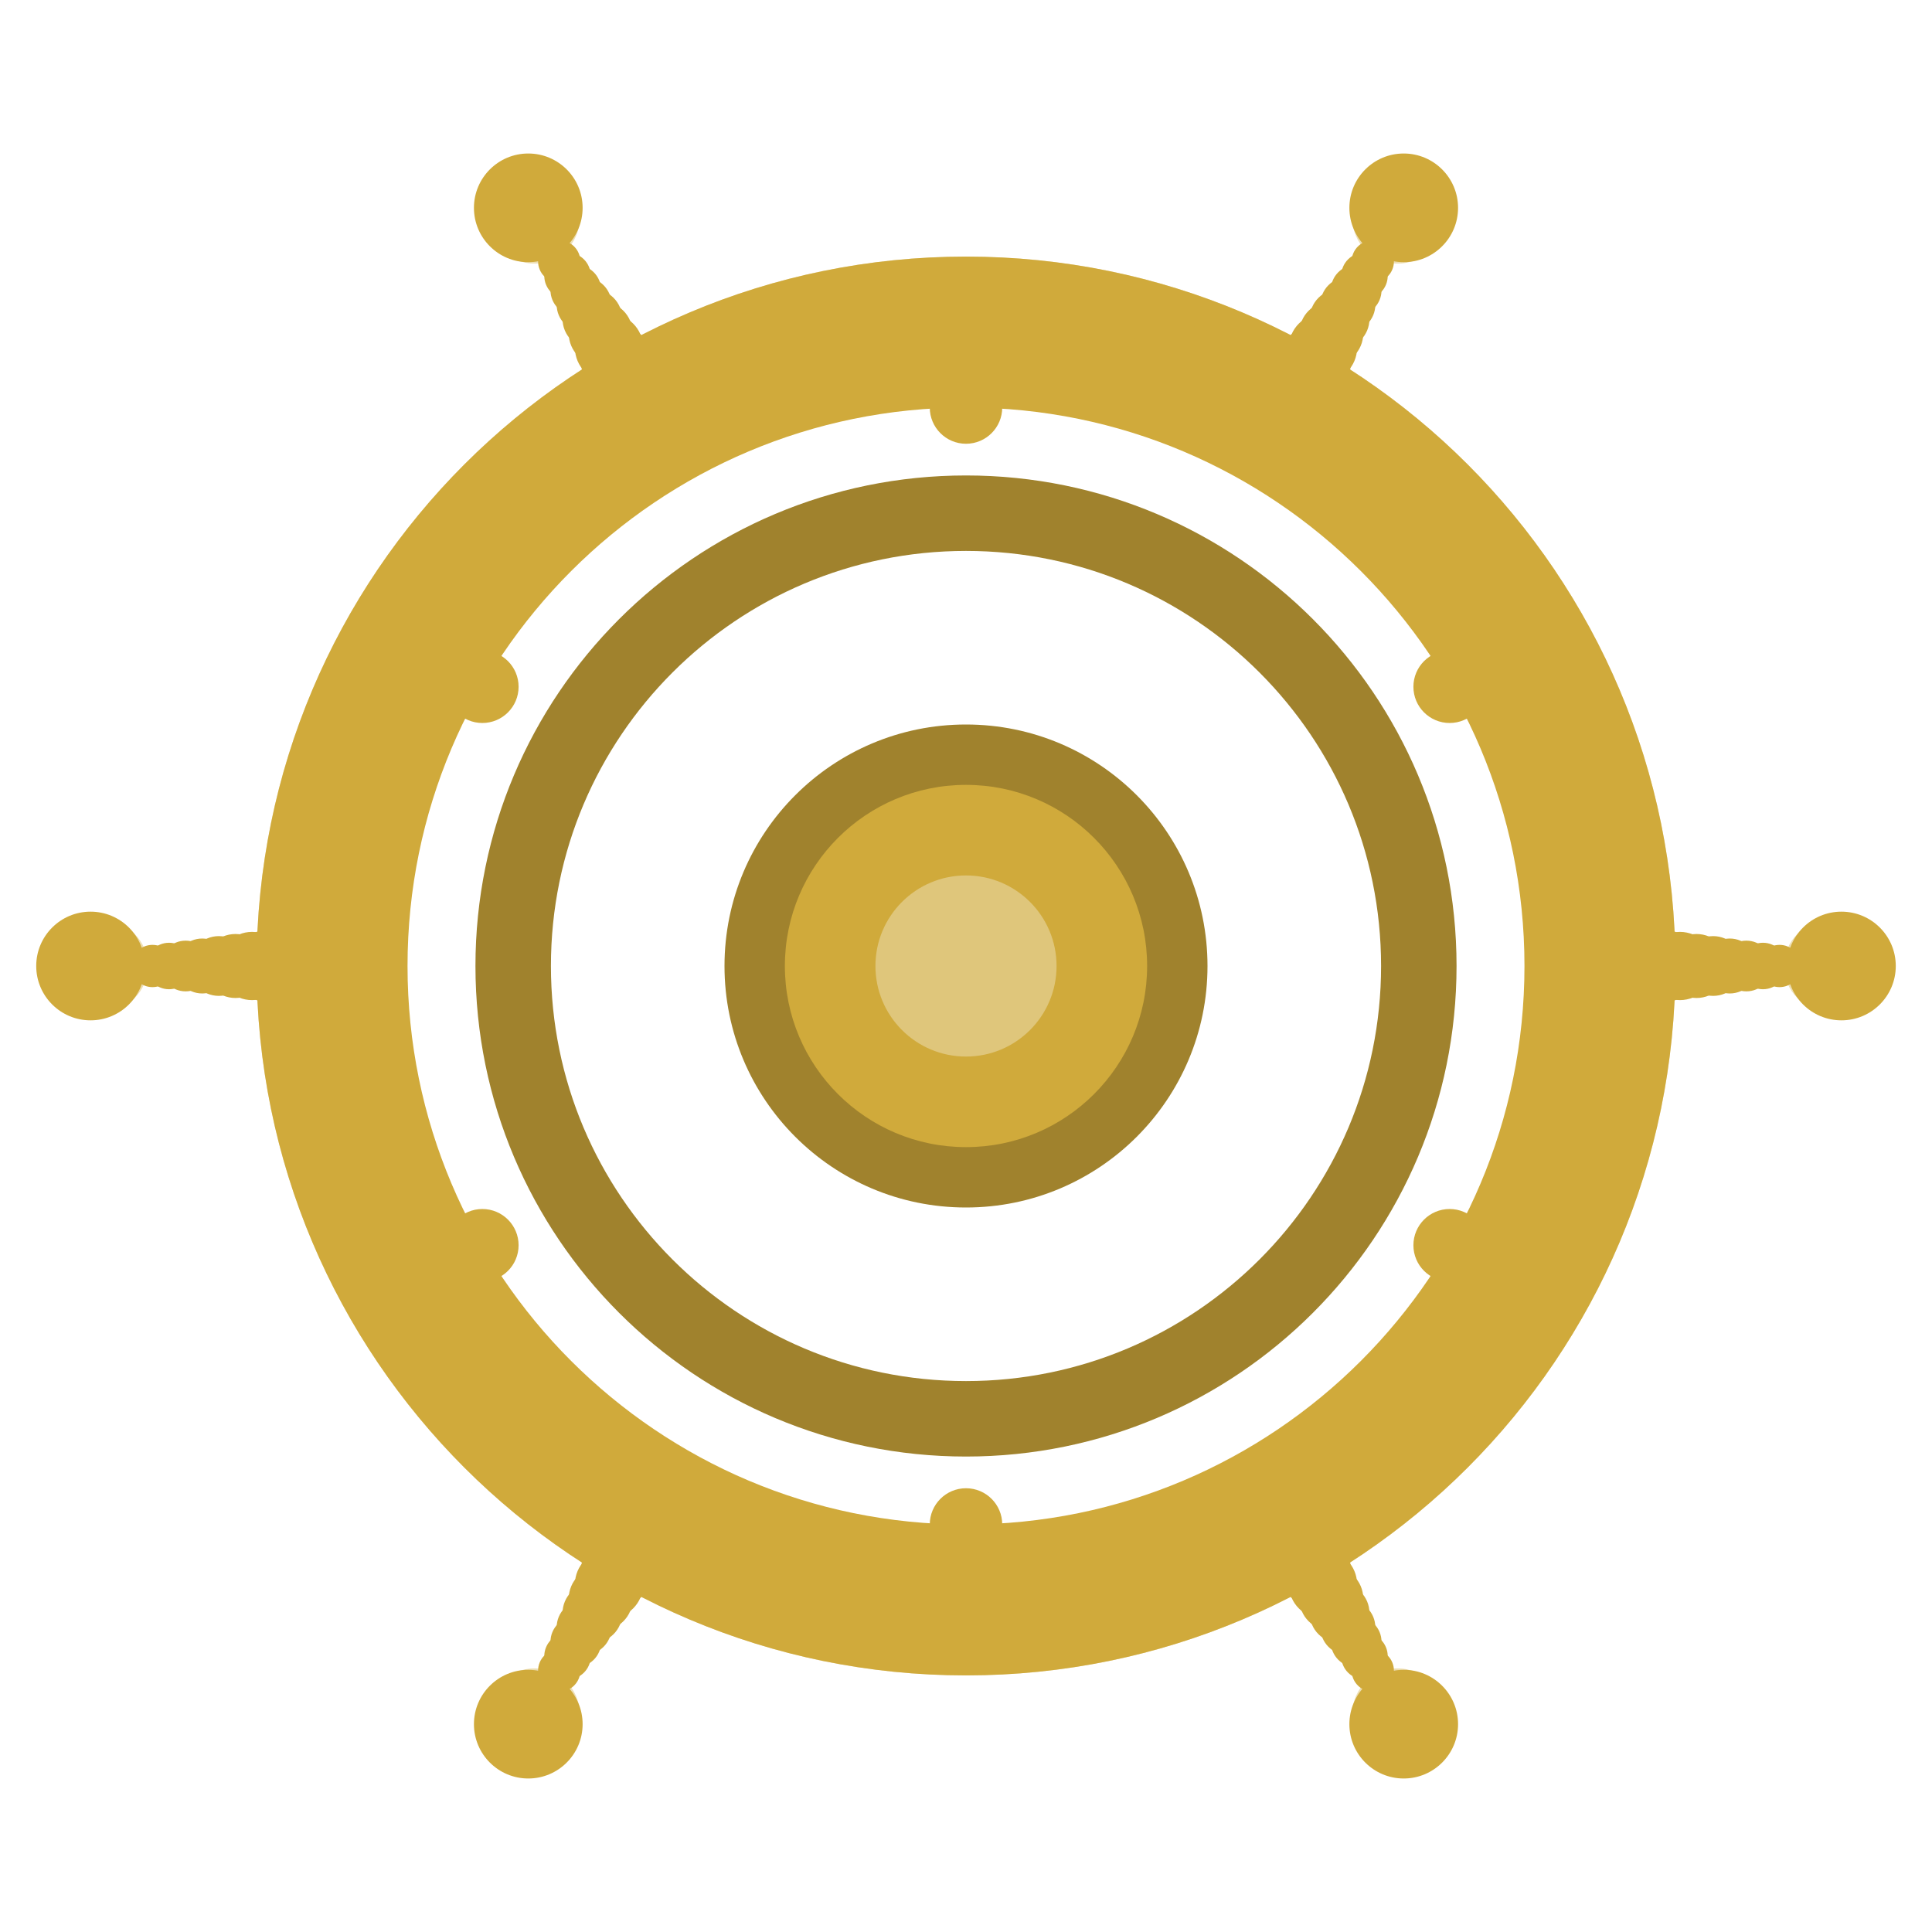
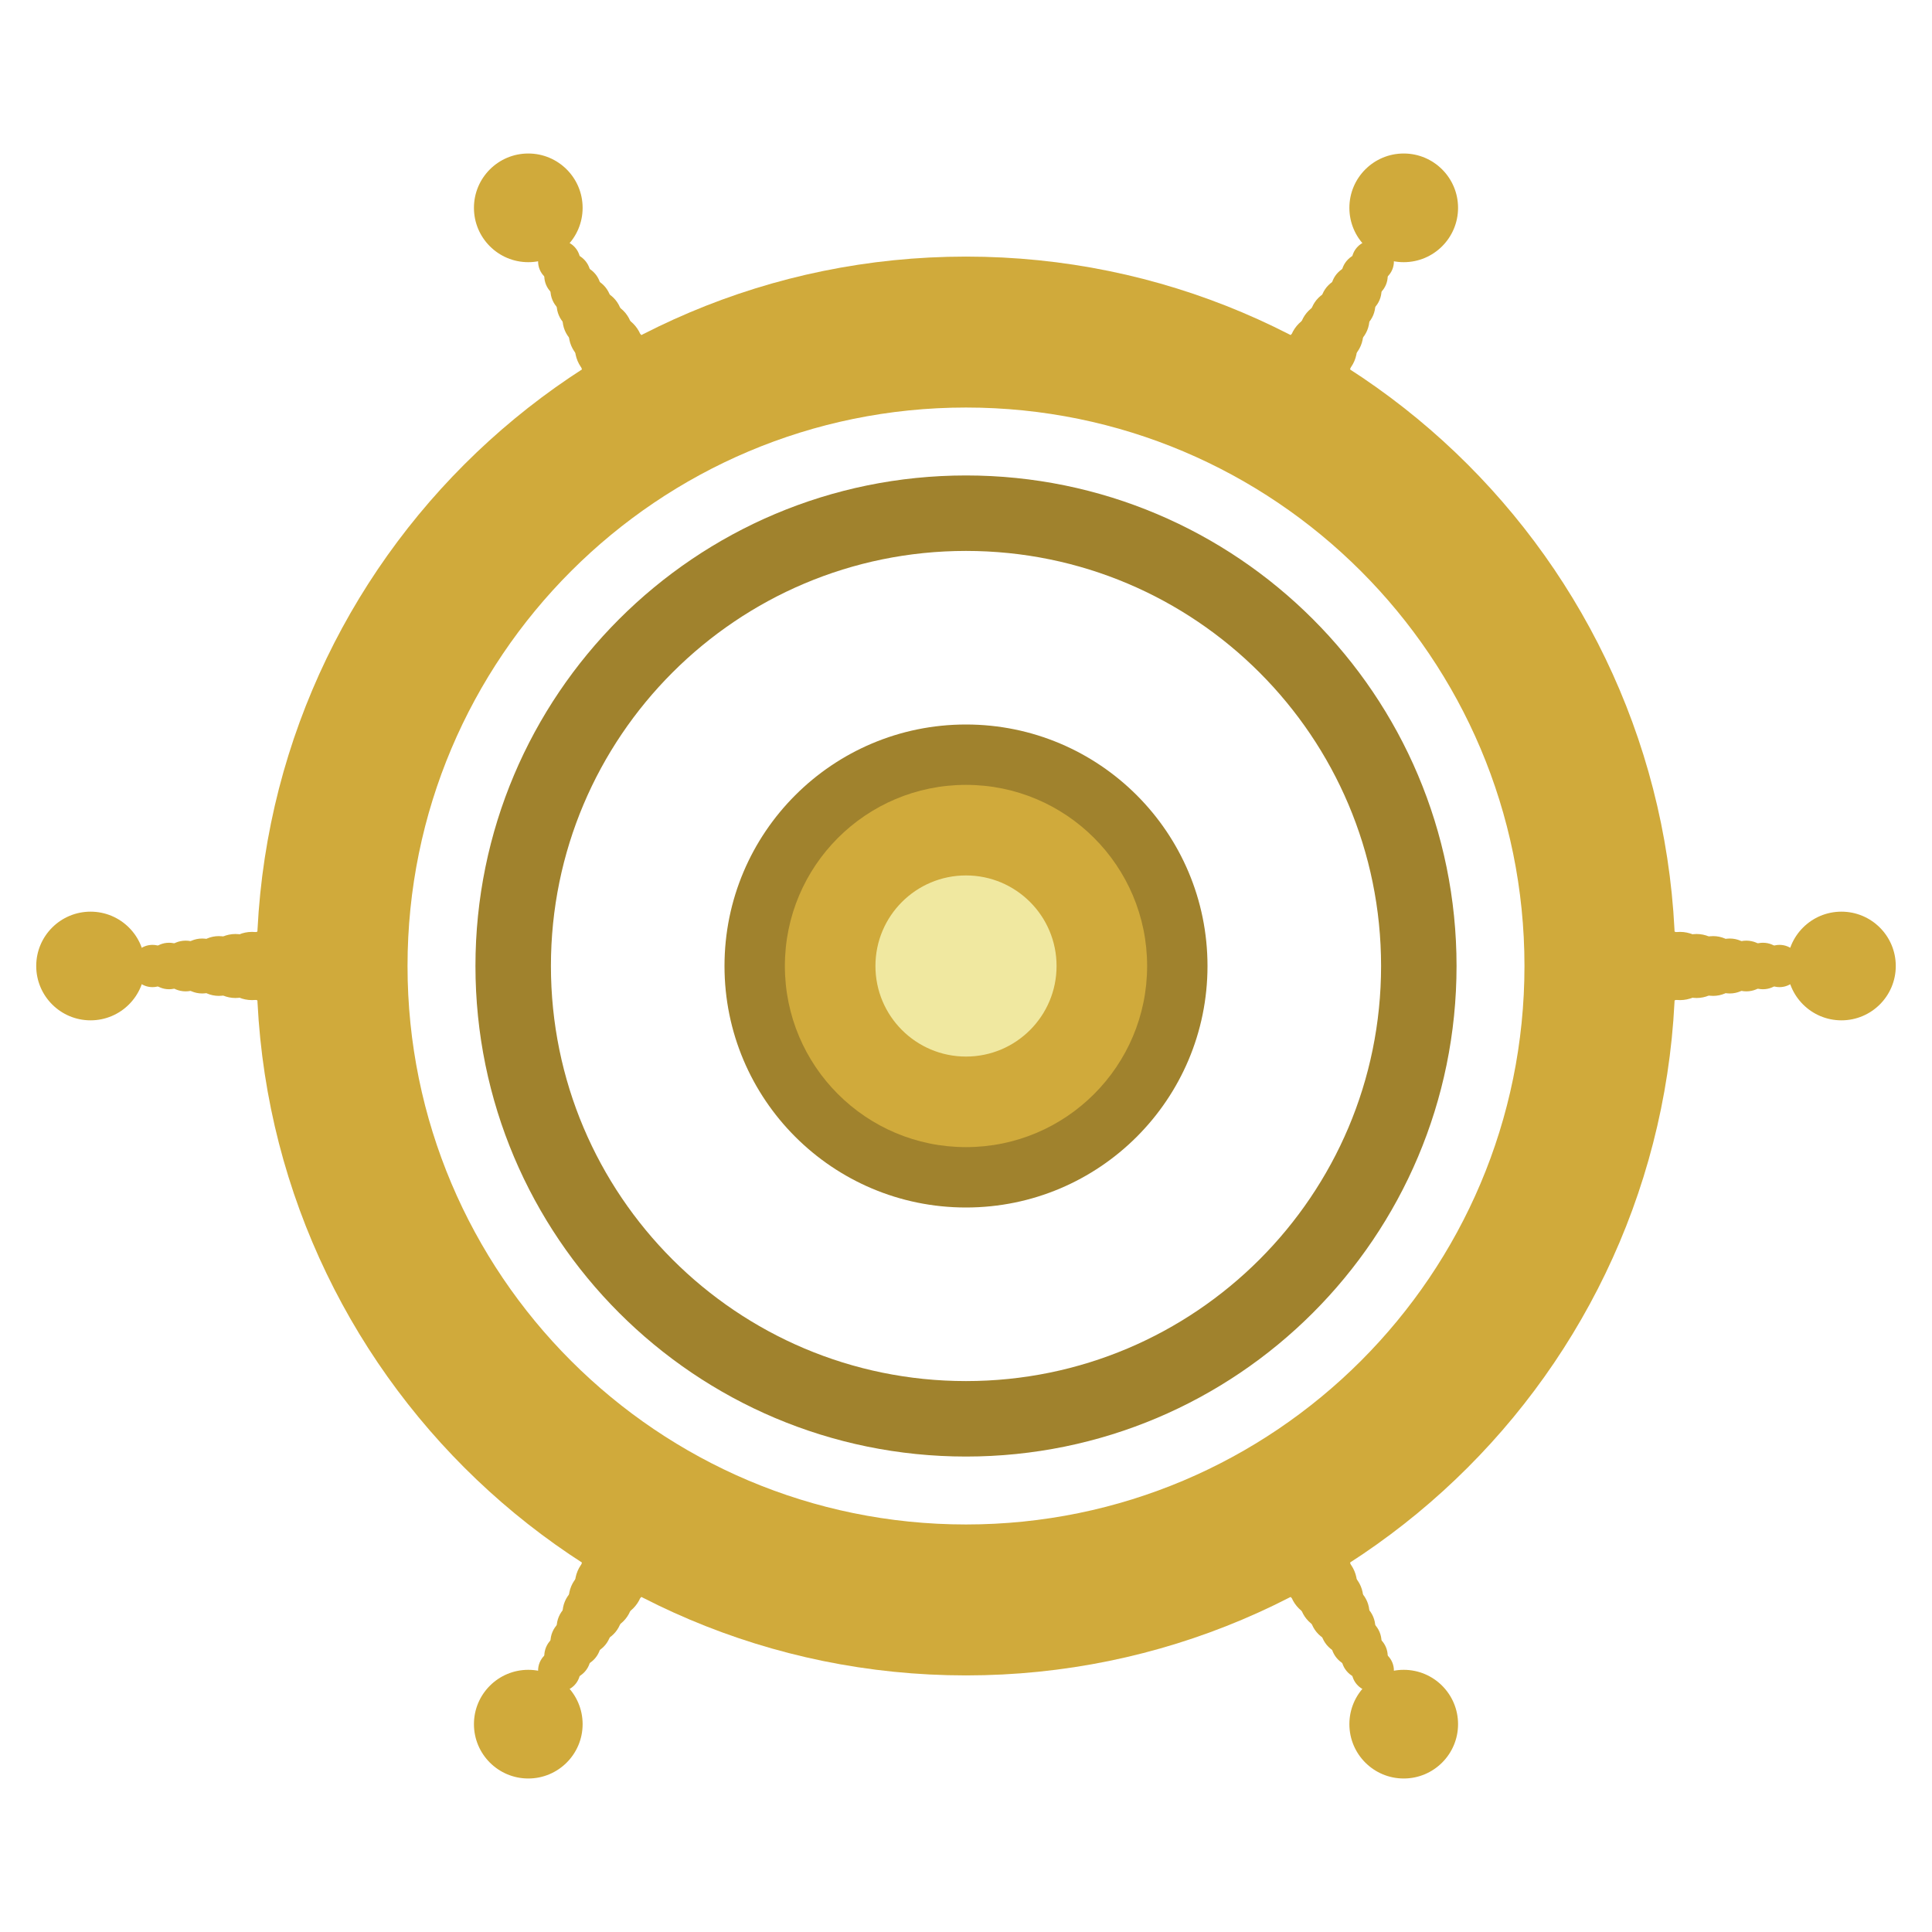
<svg xmlns="http://www.w3.org/2000/svg" viewBox="0 0 64 64" width="64" height="64">
-   <circle cx="32" cy="32" r="22" fill="none" stroke="rgba(230, 210, 150, 0.7)" stroke-width="3" />
-   <circle cx="32" cy="32" r="21" fill="none" stroke="rgba(230, 210, 150, 0.7)" stroke-width="3" />
  <circle cx="32" cy="32" r="22" fill="none" stroke="#d0aa3b" stroke-width="3" />
  <circle cx="32" cy="32" r="21" fill="none" stroke="#d0aa3b" stroke-width="3" />
  <circle cx="32" cy="32" r="20" fill="none" stroke="#d0aa3b" stroke-width="3" />
  <circle cx="32" cy="32" r="15" fill="none" stroke="#a0822d" stroke-width="2.5" />
-   <circle cx="60.600" cy="32.000" r="1.5" fill="rgba(230, 210, 150, 0.7)" />
  <circle cx="54.000" cy="32.000" r="1.35" fill="#d0aa3b" />
  <circle cx="54.550" cy="32.000" r="1.28" fill="#d0aa3b" />
  <circle cx="55.100" cy="32.000" r="1.20" fill="#d0aa3b" />
  <circle cx="55.650" cy="32.000" r="1.13" fill="#d0aa3b" />
  <circle cx="56.200" cy="32.000" r="1.06" fill="#d0aa3b" />
  <circle cx="56.750" cy="32.000" r="0.99" fill="#d0aa3b" />
  <circle cx="57.300" cy="32.000" r="0.91" fill="#d0aa3b" />
  <circle cx="57.850" cy="32.000" r="0.84" fill="#d0aa3b" />
  <circle cx="58.400" cy="32.000" r="0.77" fill="#d0aa3b" />
  <circle cx="58.950" cy="32.000" r="0.70" fill="#d0aa3b" />
  <circle cx="59.500" cy="32.000" r="0.62" fill="#d0aa3b" />
  <circle cx="60.050" cy="32.000" r="0.55" fill="#d0aa3b" />
  <circle cx="60.600" cy="32.000" r="0.48" fill="#d0aa3b" />
  <circle cx="61.000" cy="32.000" r="1.8" fill="#d0aa3b" />
-   <circle cx="46.300" cy="56.768" r="1.5" fill="rgba(230, 210, 150, 0.7)" />
  <circle cx="43.000" cy="51.053" r="1.35" fill="#d0aa3b" />
  <circle cx="43.275" cy="51.529" r="1.28" fill="#d0aa3b" />
  <circle cx="43.550" cy="52.005" r="1.20" fill="#d0aa3b" />
  <circle cx="43.825" cy="52.482" r="1.13" fill="#d0aa3b" />
  <circle cx="44.100" cy="52.958" r="1.06" fill="#d0aa3b" />
  <circle cx="44.375" cy="53.434" r="0.99" fill="#d0aa3b" />
  <circle cx="44.650" cy="53.910" r="0.91" fill="#d0aa3b" />
  <circle cx="44.925" cy="54.387" r="0.84" fill="#d0aa3b" />
  <circle cx="45.200" cy="54.863" r="0.77" fill="#d0aa3b" />
  <circle cx="45.475" cy="55.339" r="0.70" fill="#d0aa3b" />
  <circle cx="45.750" cy="55.816" r="0.62" fill="#d0aa3b" />
  <circle cx="46.025" cy="56.292" r="0.55" fill="#d0aa3b" />
  <circle cx="46.300" cy="56.768" r="0.48" fill="#d0aa3b" />
  <circle cx="46.500" cy="57.115" r="1.8" fill="#d0aa3b" />
-   <circle cx="17.700" cy="56.768" r="1.5" fill="rgba(230, 210, 150, 0.7)" />
  <circle cx="21.000" cy="51.053" r="1.35" fill="#d0aa3b" />
  <circle cx="20.725" cy="51.529" r="1.28" fill="#d0aa3b" />
  <circle cx="20.450" cy="52.005" r="1.20" fill="#d0aa3b" />
  <circle cx="20.175" cy="52.482" r="1.13" fill="#d0aa3b" />
  <circle cx="19.900" cy="52.958" r="1.06" fill="#d0aa3b" />
  <circle cx="19.625" cy="53.434" r="0.99" fill="#d0aa3b" />
  <circle cx="19.350" cy="53.910" r="0.91" fill="#d0aa3b" />
  <circle cx="19.075" cy="54.387" r="0.84" fill="#d0aa3b" />
  <circle cx="18.800" cy="54.863" r="0.77" fill="#d0aa3b" />
  <circle cx="18.525" cy="55.339" r="0.70" fill="#d0aa3b" />
  <circle cx="18.250" cy="55.816" r="0.62" fill="#d0aa3b" />
  <circle cx="17.975" cy="56.292" r="0.55" fill="#d0aa3b" />
  <circle cx="17.700" cy="56.768" r="0.48" fill="#d0aa3b" />
  <circle cx="17.500" cy="57.115" r="1.8" fill="#d0aa3b" />
-   <circle cx="3.400" cy="32.000" r="1.5" fill="rgba(230, 210, 150, 0.7)" />
  <circle cx="10.000" cy="32.000" r="1.35" fill="#d0aa3b" />
  <circle cx="9.450" cy="32.000" r="1.28" fill="#d0aa3b" />
  <circle cx="8.900" cy="32.000" r="1.20" fill="#d0aa3b" />
  <circle cx="8.350" cy="32.000" r="1.13" fill="#d0aa3b" />
  <circle cx="7.800" cy="32.000" r="1.06" fill="#d0aa3b" />
  <circle cx="7.250" cy="32.000" r="0.99" fill="#d0aa3b" />
  <circle cx="6.700" cy="32.000" r="0.91" fill="#d0aa3b" />
  <circle cx="6.150" cy="32.000" r="0.84" fill="#d0aa3b" />
  <circle cx="5.600" cy="32.000" r="0.77" fill="#d0aa3b" />
  <circle cx="5.050" cy="32.000" r="0.70" fill="#d0aa3b" />
  <circle cx="4.500" cy="32.000" r="0.62" fill="#d0aa3b" />
  <circle cx="3.950" cy="32.000" r="0.55" fill="#d0aa3b" />
  <circle cx="3.400" cy="32.000" r="0.48" fill="#d0aa3b" />
  <circle cx="3.000" cy="32.000" r="1.8" fill="#d0aa3b" />
-   <circle cx="17.700" cy="7.232" r="1.5" fill="rgba(230, 210, 150, 0.7)" />
  <circle cx="21.000" cy="12.947" r="1.35" fill="#d0aa3b" />
  <circle cx="20.725" cy="12.471" r="1.28" fill="#d0aa3b" />
  <circle cx="20.450" cy="11.995" r="1.20" fill="#d0aa3b" />
  <circle cx="20.175" cy="11.518" r="1.13" fill="#d0aa3b" />
  <circle cx="19.900" cy="11.042" r="1.06" fill="#d0aa3b" />
  <circle cx="19.625" cy="10.566" r="0.99" fill="#d0aa3b" />
  <circle cx="19.350" cy="10.090" r="0.91" fill="#d0aa3b" />
  <circle cx="19.075" cy="9.613" r="0.84" fill="#d0aa3b" />
  <circle cx="18.800" cy="9.137" r="0.77" fill="#d0aa3b" />
  <circle cx="18.525" cy="8.661" r="0.70" fill="#d0aa3b" />
  <circle cx="18.250" cy="8.184" r="0.62" fill="#d0aa3b" />
  <circle cx="17.975" cy="7.708" r="0.55" fill="#d0aa3b" />
  <circle cx="17.700" cy="7.232" r="0.48" fill="#d0aa3b" />
  <circle cx="17.500" cy="6.885" r="1.8" fill="#d0aa3b" />
-   <circle cx="46.300" cy="7.232" r="1.5" fill="rgba(230, 210, 150, 0.7)" />
  <circle cx="43.000" cy="12.947" r="1.35" fill="#d0aa3b" />
  <circle cx="43.275" cy="12.471" r="1.28" fill="#d0aa3b" />
  <circle cx="43.550" cy="11.995" r="1.20" fill="#d0aa3b" />
  <circle cx="43.825" cy="11.518" r="1.13" fill="#d0aa3b" />
  <circle cx="44.100" cy="11.042" r="1.06" fill="#d0aa3b" />
  <circle cx="44.375" cy="10.566" r="0.99" fill="#d0aa3b" />
  <circle cx="44.650" cy="10.090" r="0.91" fill="#d0aa3b" />
  <circle cx="44.925" cy="9.613" r="0.84" fill="#d0aa3b" />
  <circle cx="45.200" cy="9.137" r="0.77" fill="#d0aa3b" />
  <circle cx="45.475" cy="8.661" r="0.70" fill="#d0aa3b" />
  <circle cx="45.750" cy="8.184" r="0.62" fill="#d0aa3b" />
  <circle cx="46.025" cy="7.708" r="0.55" fill="#d0aa3b" />
  <circle cx="46.300" cy="7.232" r="0.48" fill="#d0aa3b" />
  <circle cx="46.500" cy="6.885" r="1.8" fill="#d0aa3b" />
  <circle cx="32" cy="32" r="8" fill="#a0822d" />
  <circle cx="32" cy="32" r="6" fill="#d0aa3b" />
-   <circle cx="32" cy="32" r="3" fill="rgba(230, 210, 150, 0.7)" />
-   <circle cx="48.021" cy="41.250" r="1.2" fill="#d0aa3b" />
-   <circle cx="32.000" cy="50.500" r="1.2" fill="#d0aa3b" />
-   <circle cx="15.979" cy="41.250" r="1.2" fill="#d0aa3b" />
-   <circle cx="15.979" cy="22.750" r="1.2" fill="#d0aa3b" />
-   <circle cx="32.000" cy="13.500" r="1.2" fill="#d0aa3b" />
-   <circle cx="48.021" cy="22.750" r="1.2" fill="#d0aa3b" />
+   <circle cx="32" cy="32" r="3" fill="#f0e8a0" />
</svg>
